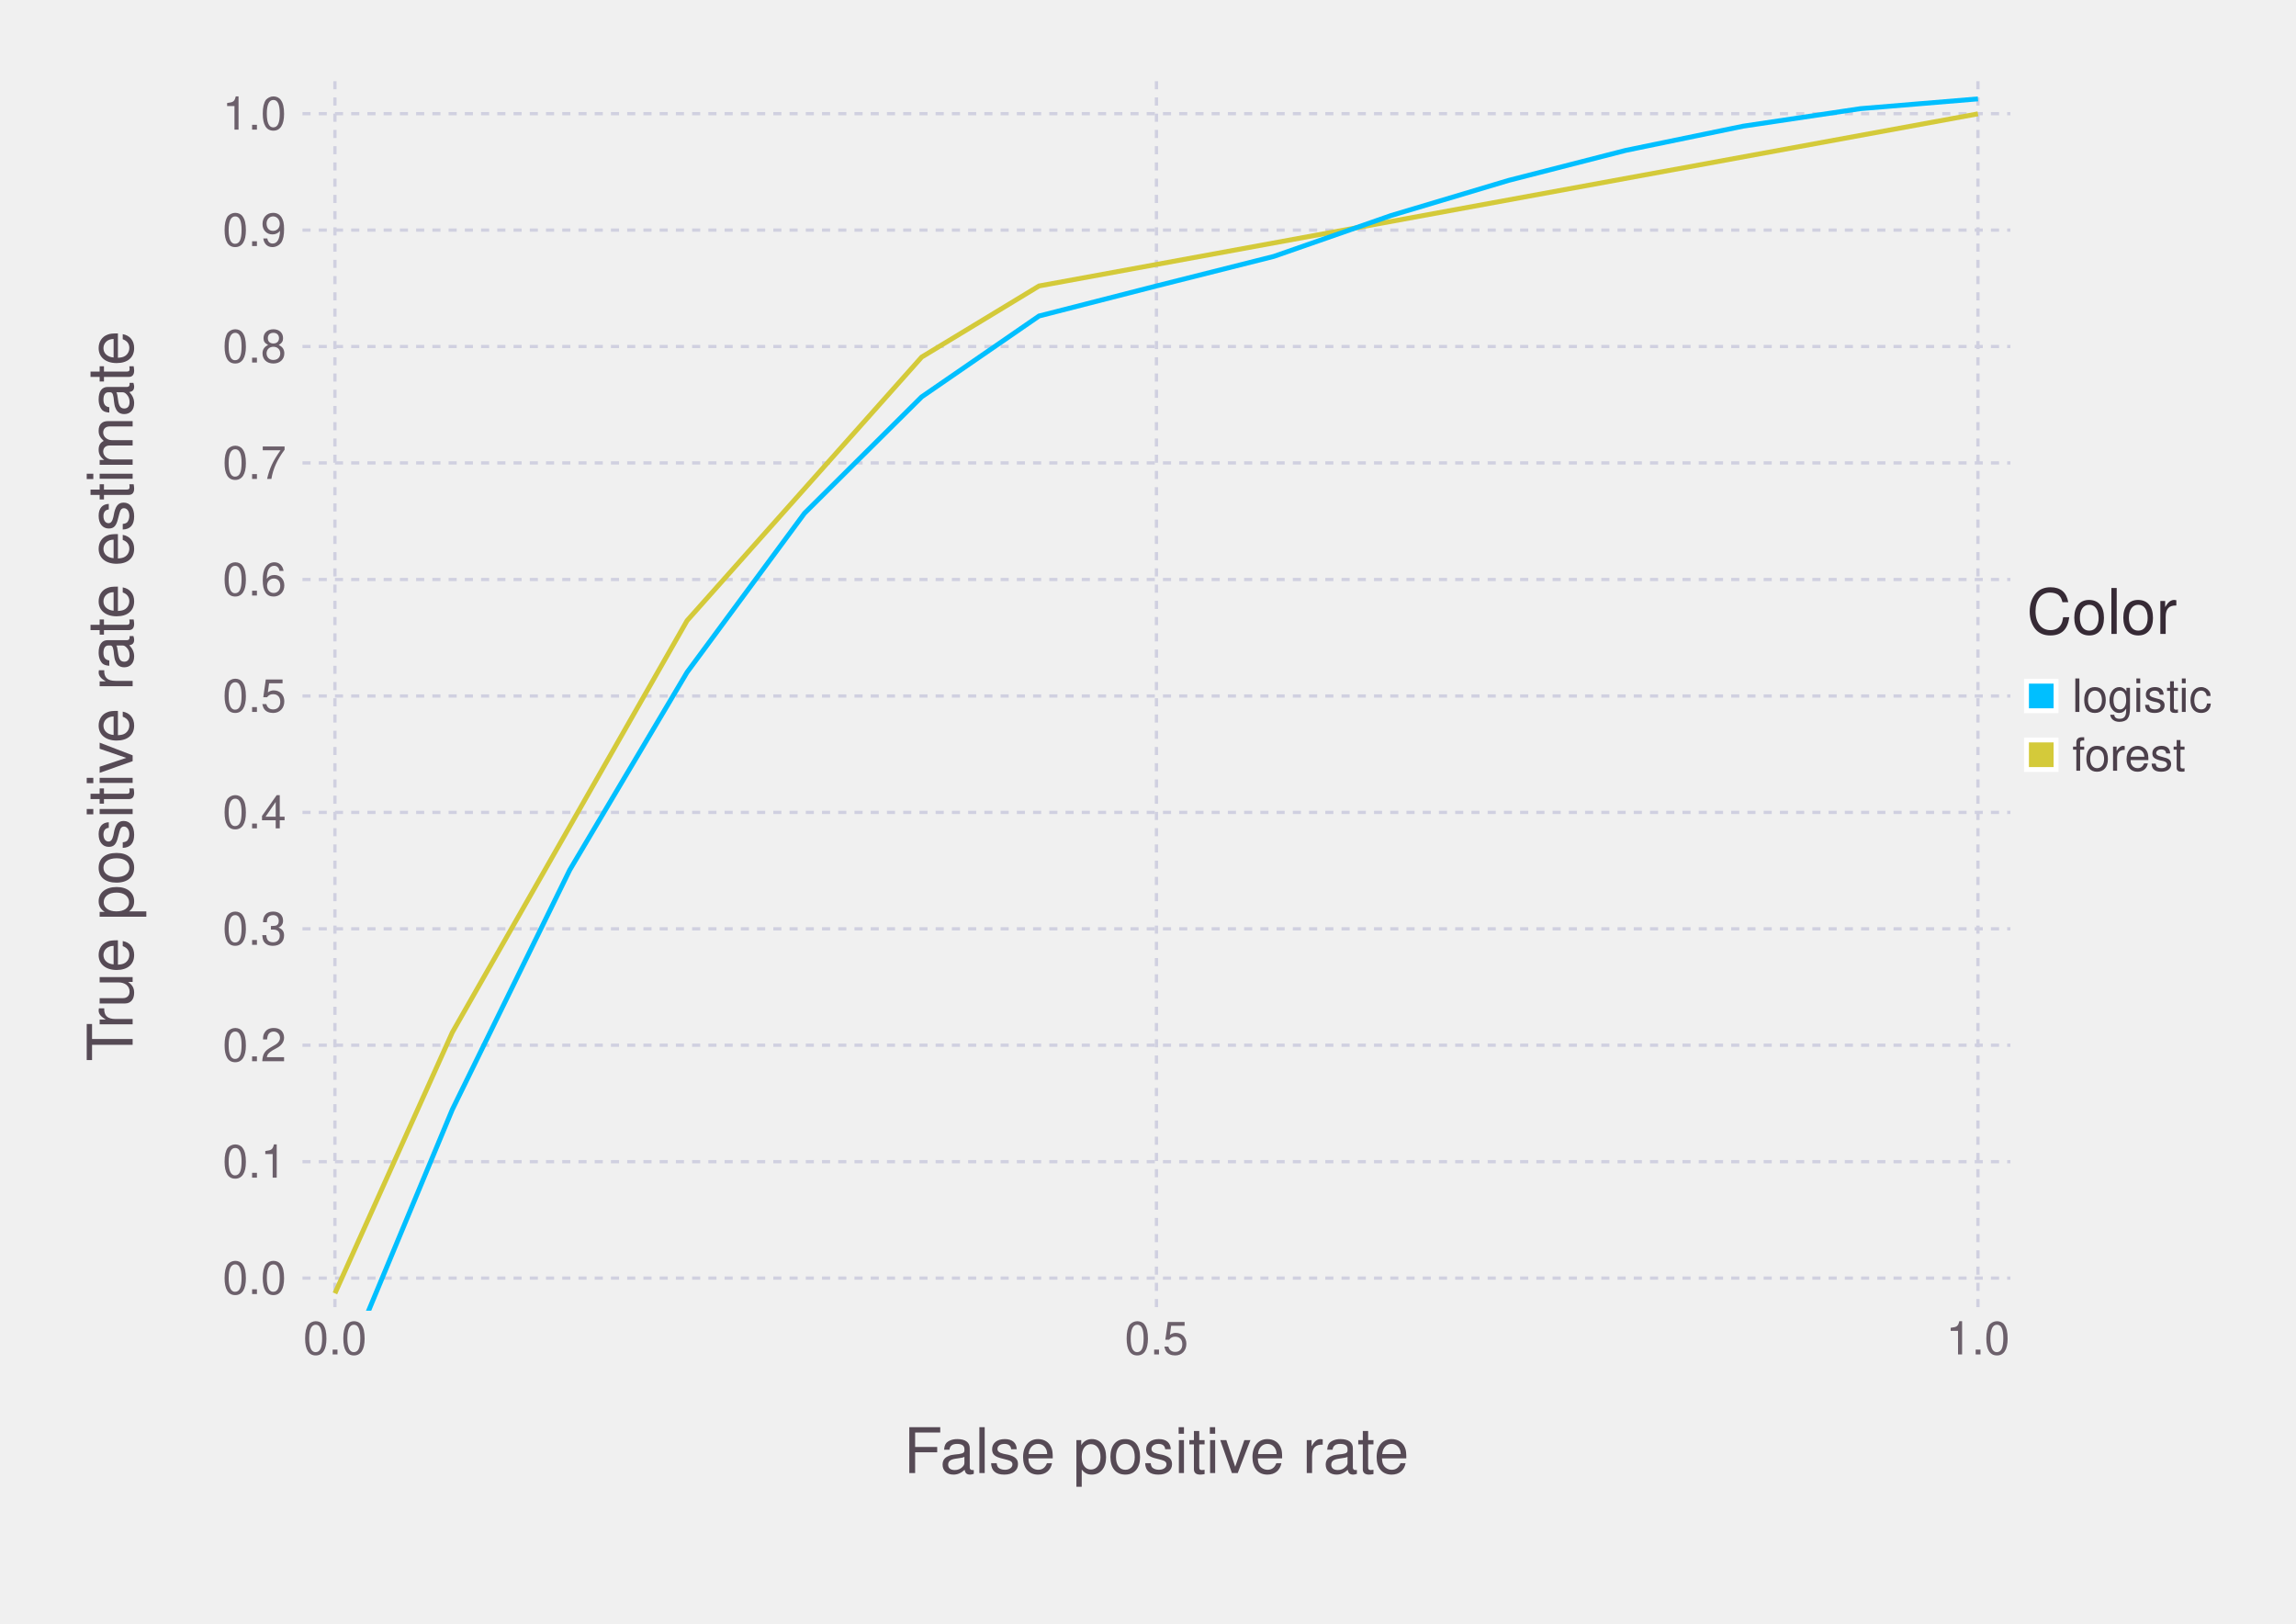
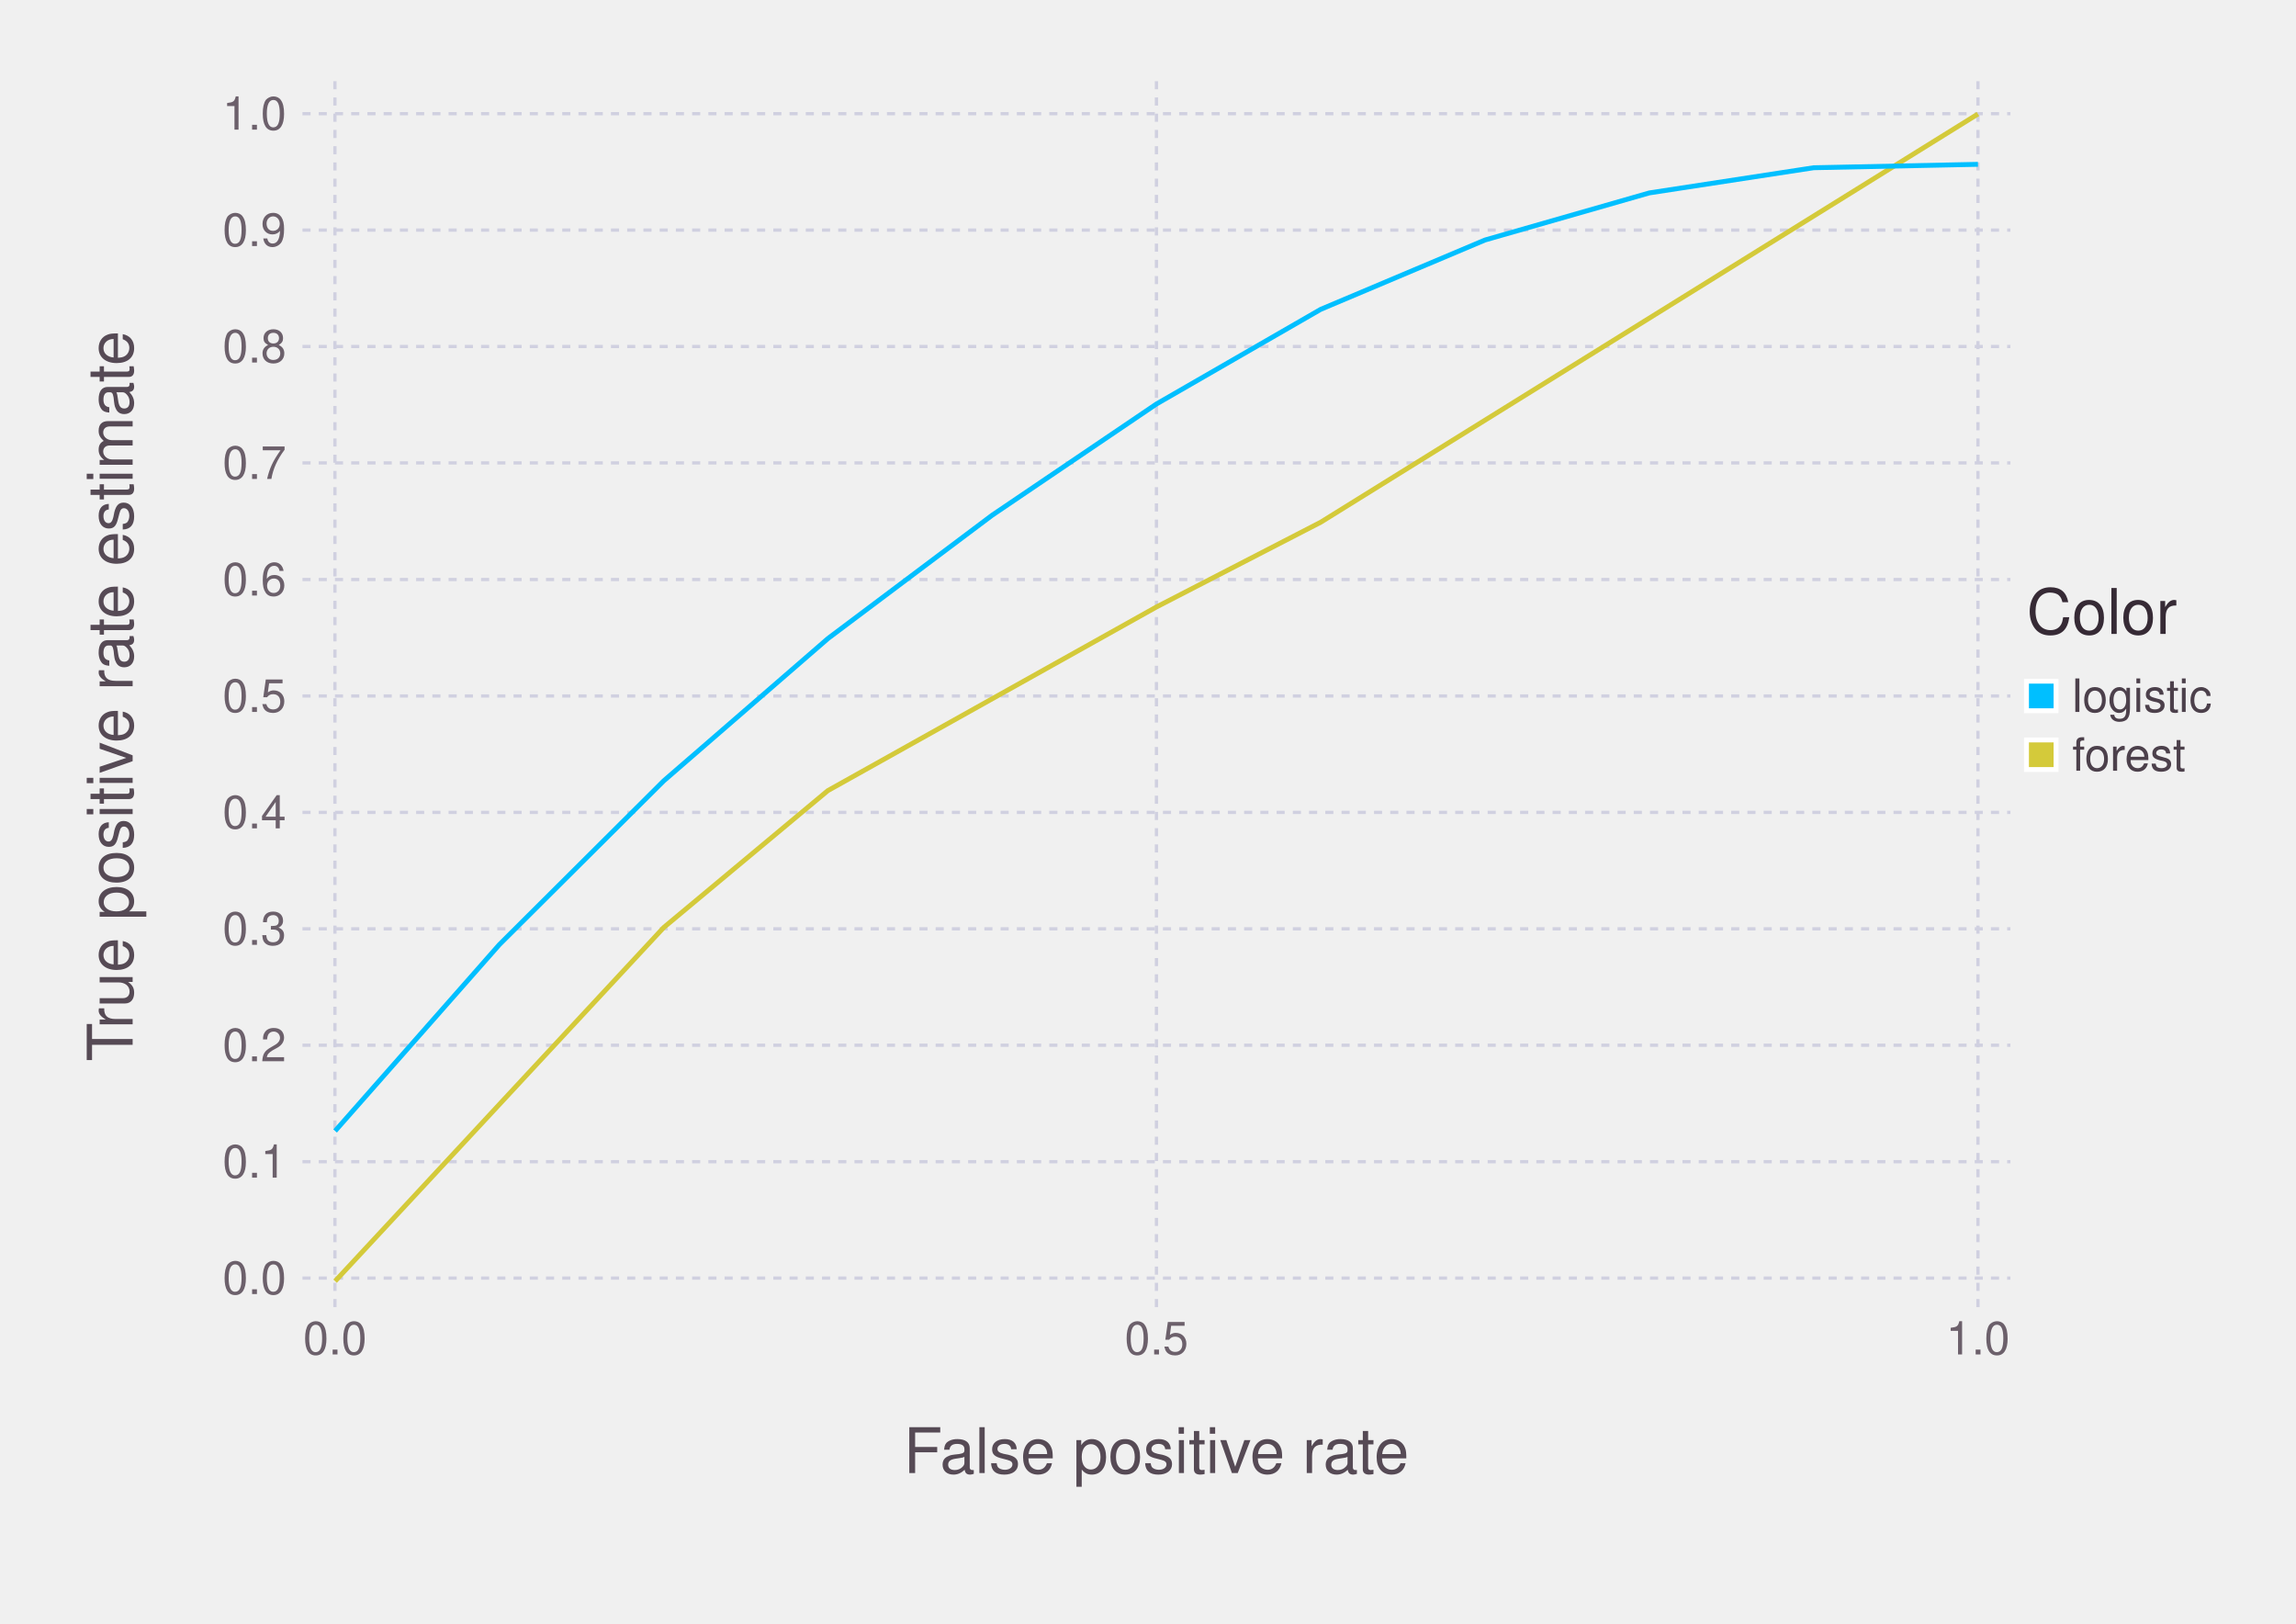
<svg xmlns="http://www.w3.org/2000/svg" version="1.2" width="141.42mm" height="100mm" viewBox="0 0 141.42 100" stroke="none" fill="#000000" stroke-width="0.3" font-size="3.88">
  <defs>
    <marker id="arrow" markerWidth="15" markerHeight="7" refX="5" refY="3.5" orient="auto" markerUnits="strokeWidth">
      <path d="M0,0 L15,3.5 L0,7 z" stroke="context-stroke" fill="context-stroke" />
    </marker>
  </defs>
-   <g class="plotroot xscalable yscalable" id="img-36db30cf-1">
-     <g font-size="3.88" font-family="'PT Sans','Helvetica Neue','Helvetica',sans-serif" fill="#564A55" stroke="#000000" stroke-opacity="0.000" id="img-36db30cf-2">
+   <g class="plotroot xscalable yscalable" id="img-90f78a21-1">
+     <g font-size="3.88" font-family="'PT Sans','Helvetica Neue','Helvetica',sans-serif" fill="#564A55" stroke="#000000" stroke-opacity="0.000" id="img-90f78a21-2">
      <g transform="translate(71.23,88.39)">
        <g class="primitive">
          <text text-anchor="middle" dy="0.6em">False positive rate</text>
        </g>
      </g>
    </g>
-     <g class="guide xlabels" font-size="2.82" font-family="'PT Sans Caption','Helvetica Neue','Helvetica',sans-serif" fill="#6C606B" id="img-36db30cf-3">
+     <g class="guide xlabels" font-size="2.82" font-family="'PT Sans Caption','Helvetica Neue','Helvetica',sans-serif" fill="#6C606B" id="img-90f78a21-3">
      <g transform="translate(20.63,81.72)">
        <g class="primitive">
          <text text-anchor="middle" dy="0.6em">0.0</text>
        </g>
      </g>
      <g transform="translate(71.23,81.72)">
        <g class="primitive">
          <text text-anchor="middle" dy="0.6em">0.5</text>
        </g>
      </g>
      <g transform="translate(121.83,81.72)">
        <g class="primitive">
          <text text-anchor="middle" dy="0.6em">1.0</text>
        </g>
      </g>
    </g>
-     <g class="guide colorkey" id="img-36db30cf-4">
-       <g fill="#4C404B" font-size="2.82" font-family="'PT Sans','Helvetica Neue','Helvetica',sans-serif" id="img-36db30cf-5">
-         <g transform="translate(127.64,42.86)" id="img-36db30cf-6" class="color_logistic">
+     <g class="guide colorkey" id="img-90f78a21-4">
+       <g fill="#4C404B" font-size="2.82" font-family="'PT Sans','Helvetica Neue','Helvetica',sans-serif" id="img-90f78a21-5">
+         <g transform="translate(127.64,42.86)" id="img-90f78a21-6" class="color_logistic">
          <g class="primitive">
            <text dy="0.35em">logistic</text>
          </g>
        </g>
-         <g transform="translate(127.64,46.48)" id="img-36db30cf-7" class="color_forest">
+         <g transform="translate(127.64,46.48)" id="img-90f78a21-7" class="color_forest">
          <g class="primitive">
            <text dy="0.35em">forest</text>
          </g>
        </g>
      </g>
-       <g fill-opacity="1" id="img-36db30cf-8">
-         <g transform="translate(125.73,42.86)" id="img-36db30cf-9" stroke="#FFFFFF" class="color_logistic" fill="#00BFFF">
+       <g fill-opacity="1" id="img-90f78a21-8">
+         <g transform="translate(125.73,42.86)" id="img-90f78a21-9" stroke="#FFFFFF" fill="#00BFFF" class="color_logistic">
          <path d="M-0.91,-0.91 L0.91,-0.91 0.91,0.91 -0.91,0.91  z" class="primitive" />
        </g>
-         <g transform="translate(125.73,46.48)" id="img-36db30cf-10" stroke="#FFFFFF" class="color_forest" fill="#D4CA3A">
+         <g transform="translate(125.73,46.48)" id="img-90f78a21-10" stroke="#FFFFFF" fill="#D4CA3A" class="color_forest">
          <path d="M-0.91,-0.91 L0.91,-0.91 0.91,0.91 -0.91,0.91  z" class="primitive" />
        </g>
      </g>
-       <g fill="#362A35" font-size="3.88" font-family="'PT Sans','Helvetica Neue','Helvetica',sans-serif" stroke="#000000" stroke-opacity="0.000" id="img-36db30cf-11">
-         <g transform="translate(124.83,39.04)" id="img-36db30cf-12">
+       <g fill="#362A35" font-size="3.88" font-family="'PT Sans','Helvetica Neue','Helvetica',sans-serif" stroke="#000000" stroke-opacity="0.000" id="img-90f78a21-11">
+         <g transform="translate(124.83,39.04)" id="img-90f78a21-12">
          <g class="primitive">
            <text dy="-0em">Color</text>
          </g>
        </g>
      </g>
    </g>
-     <g clip-path="url(#img-36db30cf-13)">
-       <g id="img-36db30cf-14">
-         <g pointer-events="visible" stroke-width="0.3" fill="#000000" fill-opacity="0.000" stroke="#000000" stroke-opacity="0.000" class="guide background" id="img-36db30cf-15">
-           <g transform="translate(71.23,42.86)" id="img-36db30cf-16">
+     <g clip-path="url(#img-90f78a21-13)">
+       <g id="img-90f78a21-14">
+         <g pointer-events="visible" stroke-width="0.3" fill="#000000" fill-opacity="0.000" stroke="#000000" stroke-opacity="0.000" class="guide background" id="img-90f78a21-15">
+           <g transform="translate(71.23,42.86)" id="img-90f78a21-16">
            <path d="M-52.6,-37.86 L52.6,-37.86 52.6,37.86 -52.6,37.86  z" class="primitive" />
          </g>
        </g>
-         <g class="guide xgridlines yfixed" stroke-dasharray="0.5,0.5" stroke-width="0.2" stroke="#D0D0E0" id="img-36db30cf-17">
-           <g transform="translate(20.63,42.86)" id="img-36db30cf-18">
+         <g class="guide xgridlines yfixed" stroke-dasharray="0.5,0.5" stroke-width="0.2" stroke="#D0D0E0" id="img-90f78a21-17">
+           <g transform="translate(20.63,42.86)" id="img-90f78a21-18">
            <path fill="none" d="M0,-37.86 L0,37.86 " class="primitive" />
          </g>
-           <g transform="translate(71.23,42.86)" id="img-36db30cf-19">
+           <g transform="translate(71.23,42.86)" id="img-90f78a21-19">
            <path fill="none" d="M0,-37.86 L0,37.86 " class="primitive" />
          </g>
-           <g transform="translate(121.83,42.86)" id="img-36db30cf-20">
+           <g transform="translate(121.83,42.86)" id="img-90f78a21-20">
            <path fill="none" d="M0,-37.86 L0,37.86 " class="primitive" />
          </g>
        </g>
-         <g class="guide ygridlines xfixed" stroke-dasharray="0.5,0.5" stroke-width="0.2" stroke="#D0D0E0" id="img-36db30cf-21">
-           <g transform="translate(71.23,78.71)" id="img-36db30cf-22">
-             <path fill="none" d="M-52.6,0 L52.6,0 " class="primitive" />
-           </g>
-           <g transform="translate(71.23,71.54)" id="img-36db30cf-23">
-             <path fill="none" d="M-52.6,0 L52.6,0 " class="primitive" />
-           </g>
-           <g transform="translate(71.23,64.37)" id="img-36db30cf-24">
-             <path fill="none" d="M-52.6,0 L52.6,0 " class="primitive" />
-           </g>
-           <g transform="translate(71.23,57.2)" id="img-36db30cf-25">
-             <path fill="none" d="M-52.6,0 L52.6,0 " class="primitive" />
-           </g>
-           <g transform="translate(71.23,50.03)" id="img-36db30cf-26">
-             <path fill="none" d="M-52.6,0 L52.6,0 " class="primitive" />
-           </g>
-           <g transform="translate(71.23,42.86)" id="img-36db30cf-27">
-             <path fill="none" d="M-52.6,0 L52.6,0 " class="primitive" />
-           </g>
-           <g transform="translate(71.23,35.69)" id="img-36db30cf-28">
-             <path fill="none" d="M-52.6,0 L52.6,0 " class="primitive" />
-           </g>
-           <g transform="translate(71.23,28.51)" id="img-36db30cf-29">
-             <path fill="none" d="M-52.6,0 L52.6,0 " class="primitive" />
-           </g>
-           <g transform="translate(71.23,21.34)" id="img-36db30cf-30">
-             <path fill="none" d="M-52.6,0 L52.6,0 " class="primitive" />
-           </g>
-           <g transform="translate(71.23,14.17)" id="img-36db30cf-31">
-             <path fill="none" d="M-52.6,0 L52.6,0 " class="primitive" />
-           </g>
-           <g transform="translate(71.23,7)" id="img-36db30cf-32">
-             <path fill="none" d="M-52.6,0 L52.6,0 " class="primitive" />
-           </g>
-         </g>
-         <g class="plotpanel" id="img-36db30cf-33">
-           <g stroke-width="0.3" fill="#000000" fill-opacity="0.000" class="geometry" id="img-36db30cf-34">
-             <g class="color_forest" stroke-dasharray="none" stroke="#D4CA3A" id="img-36db30cf-35">
-               <g transform="translate(50.99,38.57)" id="img-36db30cf-36">
-                 <path fill="none" d="M-30.36,41.08 L-23.13,25.01 -23.13,25.01 -8.67,-0.35 -8.67,-0.35 -8.67,-0.35 5.78,-16.58 13.01,-20.96 13.01,-20.96 70.84,-31.56 " class="primitive" />
+         <g class="guide ygridlines xfixed" stroke-dasharray="0.5,0.5" stroke-width="0.2" stroke="#D0D0E0" id="img-90f78a21-21">
+           <g transform="translate(71.23,78.71)" id="img-90f78a21-22">
+             <path fill="none" d="M-52.6,0 L52.6,0 " class="primitive" />
+           </g>
+           <g transform="translate(71.23,71.54)" id="img-90f78a21-23">
+             <path fill="none" d="M-52.6,0 L52.6,0 " class="primitive" />
+           </g>
+           <g transform="translate(71.23,64.37)" id="img-90f78a21-24">
+             <path fill="none" d="M-52.6,0 L52.6,0 " class="primitive" />
+           </g>
+           <g transform="translate(71.23,57.2)" id="img-90f78a21-25">
+             <path fill="none" d="M-52.6,0 L52.6,0 " class="primitive" />
+           </g>
+           <g transform="translate(71.23,50.03)" id="img-90f78a21-26">
+             <path fill="none" d="M-52.6,0 L52.6,0 " class="primitive" />
+           </g>
+           <g transform="translate(71.23,42.86)" id="img-90f78a21-27">
+             <path fill="none" d="M-52.6,0 L52.6,0 " class="primitive" />
+           </g>
+           <g transform="translate(71.23,35.69)" id="img-90f78a21-28">
+             <path fill="none" d="M-52.6,0 L52.6,0 " class="primitive" />
+           </g>
+           <g transform="translate(71.23,28.51)" id="img-90f78a21-29">
+             <path fill="none" d="M-52.6,0 L52.6,0 " class="primitive" />
+           </g>
+           <g transform="translate(71.23,21.34)" id="img-90f78a21-30">
+             <path fill="none" d="M-52.6,0 L52.6,0 " class="primitive" />
+           </g>
+           <g transform="translate(71.23,14.17)" id="img-90f78a21-31">
+             <path fill="none" d="M-52.6,0 L52.6,0 " class="primitive" />
+           </g>
+           <g transform="translate(71.23,7)" id="img-90f78a21-32">
+             <path fill="none" d="M-52.6,0 L52.6,0 " class="primitive" />
+           </g>
+         </g>
+         <g class="plotpanel" id="img-90f78a21-33">
+           <g stroke-width="0.3" fill="#000000" fill-opacity="0.000" class="geometry" id="img-90f78a21-34">
+             <g class="color_forest" stroke-dasharray="none" stroke="#D4CA3A" id="img-90f78a21-35">
+               <g transform="translate(62.56,44.28)" id="img-90f78a21-36">
+                 <path fill="none" d="M-41.92,34.62 L-21.68,12.84 -11.57,4.41 -11.57,4.41 8.67,-6.9 18.79,-12.12 59.27,-37.26 " class="primitive" />
              </g>
            </g>
          </g>
-           <g stroke-width="0.3" fill="#000000" fill-opacity="0.000" class="geometry" id="img-36db30cf-37">
-             <g class="color_logistic" stroke-dasharray="none" stroke="#00BFFF" id="img-36db30cf-38">
-               <g transform="translate(61.69,33.54)" id="img-36db30cf-39">
-                 <path fill="none" d="M-41.06,52.16 L-33.83,34.79 -33.83,34.79 -26.6,20.04 -26.6,20.04 -26.6,20.04 -26.6,20.04 -26.6,20.04 -26.6,20.04 -19.37,7.86 -12.14,-1.93 -12.14,-1.93 -12.14,-1.93 -4.92,-9.1 2.31,-14.08 9.54,-15.93 16.77,-17.75 16.77,-17.75 24,-20.27 31.23,-22.43 31.23,-22.43 38.45,-24.28 45.68,-25.77 52.91,-26.85 60.14,-27.45 " class="primitive" />
+           <g stroke-width="0.3" fill="#000000" fill-opacity="0.000" class="geometry" id="img-90f78a21-37">
+             <g class="color_logistic" stroke-dasharray="none" stroke="#00BFFF" id="img-90f78a21-38">
+               <g transform="translate(60.71,37.56)" id="img-90f78a21-39">
+                 <path fill="none" d="M-40.07,32.09 L-40.07,32.09 -40.07,32.09 -40.07,32.09 -29.95,20.61 -29.95,20.61 -29.95,20.61 -29.95,20.61 -19.83,10.53 -9.71,1.76 -9.71,1.76 -9.71,1.76 -9.71,1.76 0.4,-5.83 10.52,-12.68 10.52,-12.68 10.52,-12.68 10.52,-12.68 20.64,-18.51 30.76,-22.78 30.76,-22.78 40.88,-25.68 51,-27.23 61.12,-27.44 61.12,-27.44 " class="primitive" />
              </g>
            </g>
          </g>
        </g>
      </g>
    </g>
-     <g class="guide ylabels" font-size="2.82" font-family="'PT Sans Caption','Helvetica Neue','Helvetica',sans-serif" fill="#6C606B" id="img-36db30cf-40">
-       <g transform="translate(17.63,78.71)" id="img-36db30cf-41">
+     <g class="guide ylabels" font-size="2.82" font-family="'PT Sans Caption','Helvetica Neue','Helvetica',sans-serif" fill="#6C606B" id="img-90f78a21-40">
+       <g transform="translate(17.63,78.71)" id="img-90f78a21-41">
        <g class="primitive">
          <text text-anchor="end" dy="0.35em">0.0</text>
        </g>
      </g>
-       <g transform="translate(17.63,71.54)" id="img-36db30cf-42">
+       <g transform="translate(17.63,71.54)" id="img-90f78a21-42">
        <g class="primitive">
          <text text-anchor="end" dy="0.35em">0.1</text>
        </g>
      </g>
-       <g transform="translate(17.63,64.37)" id="img-36db30cf-43">
+       <g transform="translate(17.63,64.37)" id="img-90f78a21-43">
        <g class="primitive">
          <text text-anchor="end" dy="0.35em">0.2</text>
        </g>
      </g>
-       <g transform="translate(17.63,57.2)" id="img-36db30cf-44">
+       <g transform="translate(17.63,57.2)" id="img-90f78a21-44">
        <g class="primitive">
          <text text-anchor="end" dy="0.35em">0.3</text>
        </g>
      </g>
-       <g transform="translate(17.63,50.03)" id="img-36db30cf-45">
+       <g transform="translate(17.63,50.03)" id="img-90f78a21-45">
        <g class="primitive">
          <text text-anchor="end" dy="0.35em">0.4</text>
        </g>
      </g>
-       <g transform="translate(17.63,42.86)" id="img-36db30cf-46">
+       <g transform="translate(17.63,42.86)" id="img-90f78a21-46">
        <g class="primitive">
          <text text-anchor="end" dy="0.35em">0.5</text>
        </g>
      </g>
-       <g transform="translate(17.63,35.69)" id="img-36db30cf-47">
+       <g transform="translate(17.63,35.69)" id="img-90f78a21-47">
        <g class="primitive">
          <text text-anchor="end" dy="0.35em">0.6</text>
        </g>
      </g>
-       <g transform="translate(17.63,28.51)" id="img-36db30cf-48">
+       <g transform="translate(17.63,28.51)" id="img-90f78a21-48">
        <g class="primitive">
          <text text-anchor="end" dy="0.35em">0.7</text>
        </g>
      </g>
-       <g transform="translate(17.63,21.34)" id="img-36db30cf-49">
+       <g transform="translate(17.63,21.34)" id="img-90f78a21-49">
        <g class="primitive">
          <text text-anchor="end" dy="0.35em">0.8</text>
        </g>
      </g>
-       <g transform="translate(17.63,14.17)" id="img-36db30cf-50">
+       <g transform="translate(17.63,14.17)" id="img-90f78a21-50">
        <g class="primitive">
          <text text-anchor="end" dy="0.35em">0.9</text>
        </g>
      </g>
-       <g transform="translate(17.63,7)" id="img-36db30cf-51">
+       <g transform="translate(17.63,7)" id="img-90f78a21-51">
        <g class="primitive">
          <text text-anchor="end" dy="0.35em">1.0</text>
        </g>
      </g>
    </g>
-     <g font-size="3.88" font-family="'PT Sans','Helvetica Neue','Helvetica',sans-serif" fill="#564A55" stroke="#000000" stroke-opacity="0.000" id="img-36db30cf-52">
-       <g transform="translate(8.81,40.86)" id="img-36db30cf-53">
+     <g font-size="3.88" font-family="'PT Sans','Helvetica Neue','Helvetica',sans-serif" fill="#564A55" stroke="#000000" stroke-opacity="0.000" id="img-90f78a21-52">
+       <g transform="translate(8.81,40.86)" id="img-90f78a21-53">
        <g class="primitive">
          <text text-anchor="middle" dy="0.35em" transform="rotate(-90,0, 2)">True positive rate estimate</text>
        </g>
      </g>
    </g>
  </g>
  <defs>
-     <clipPath id="img-36db30cf-13">
+     <clipPath id="img-90f78a21-13">
      <path d="M18.63,5 L123.83,5 123.83,80.72 18.63,80.72 " />
    </clipPath>
  </defs>
</svg>
